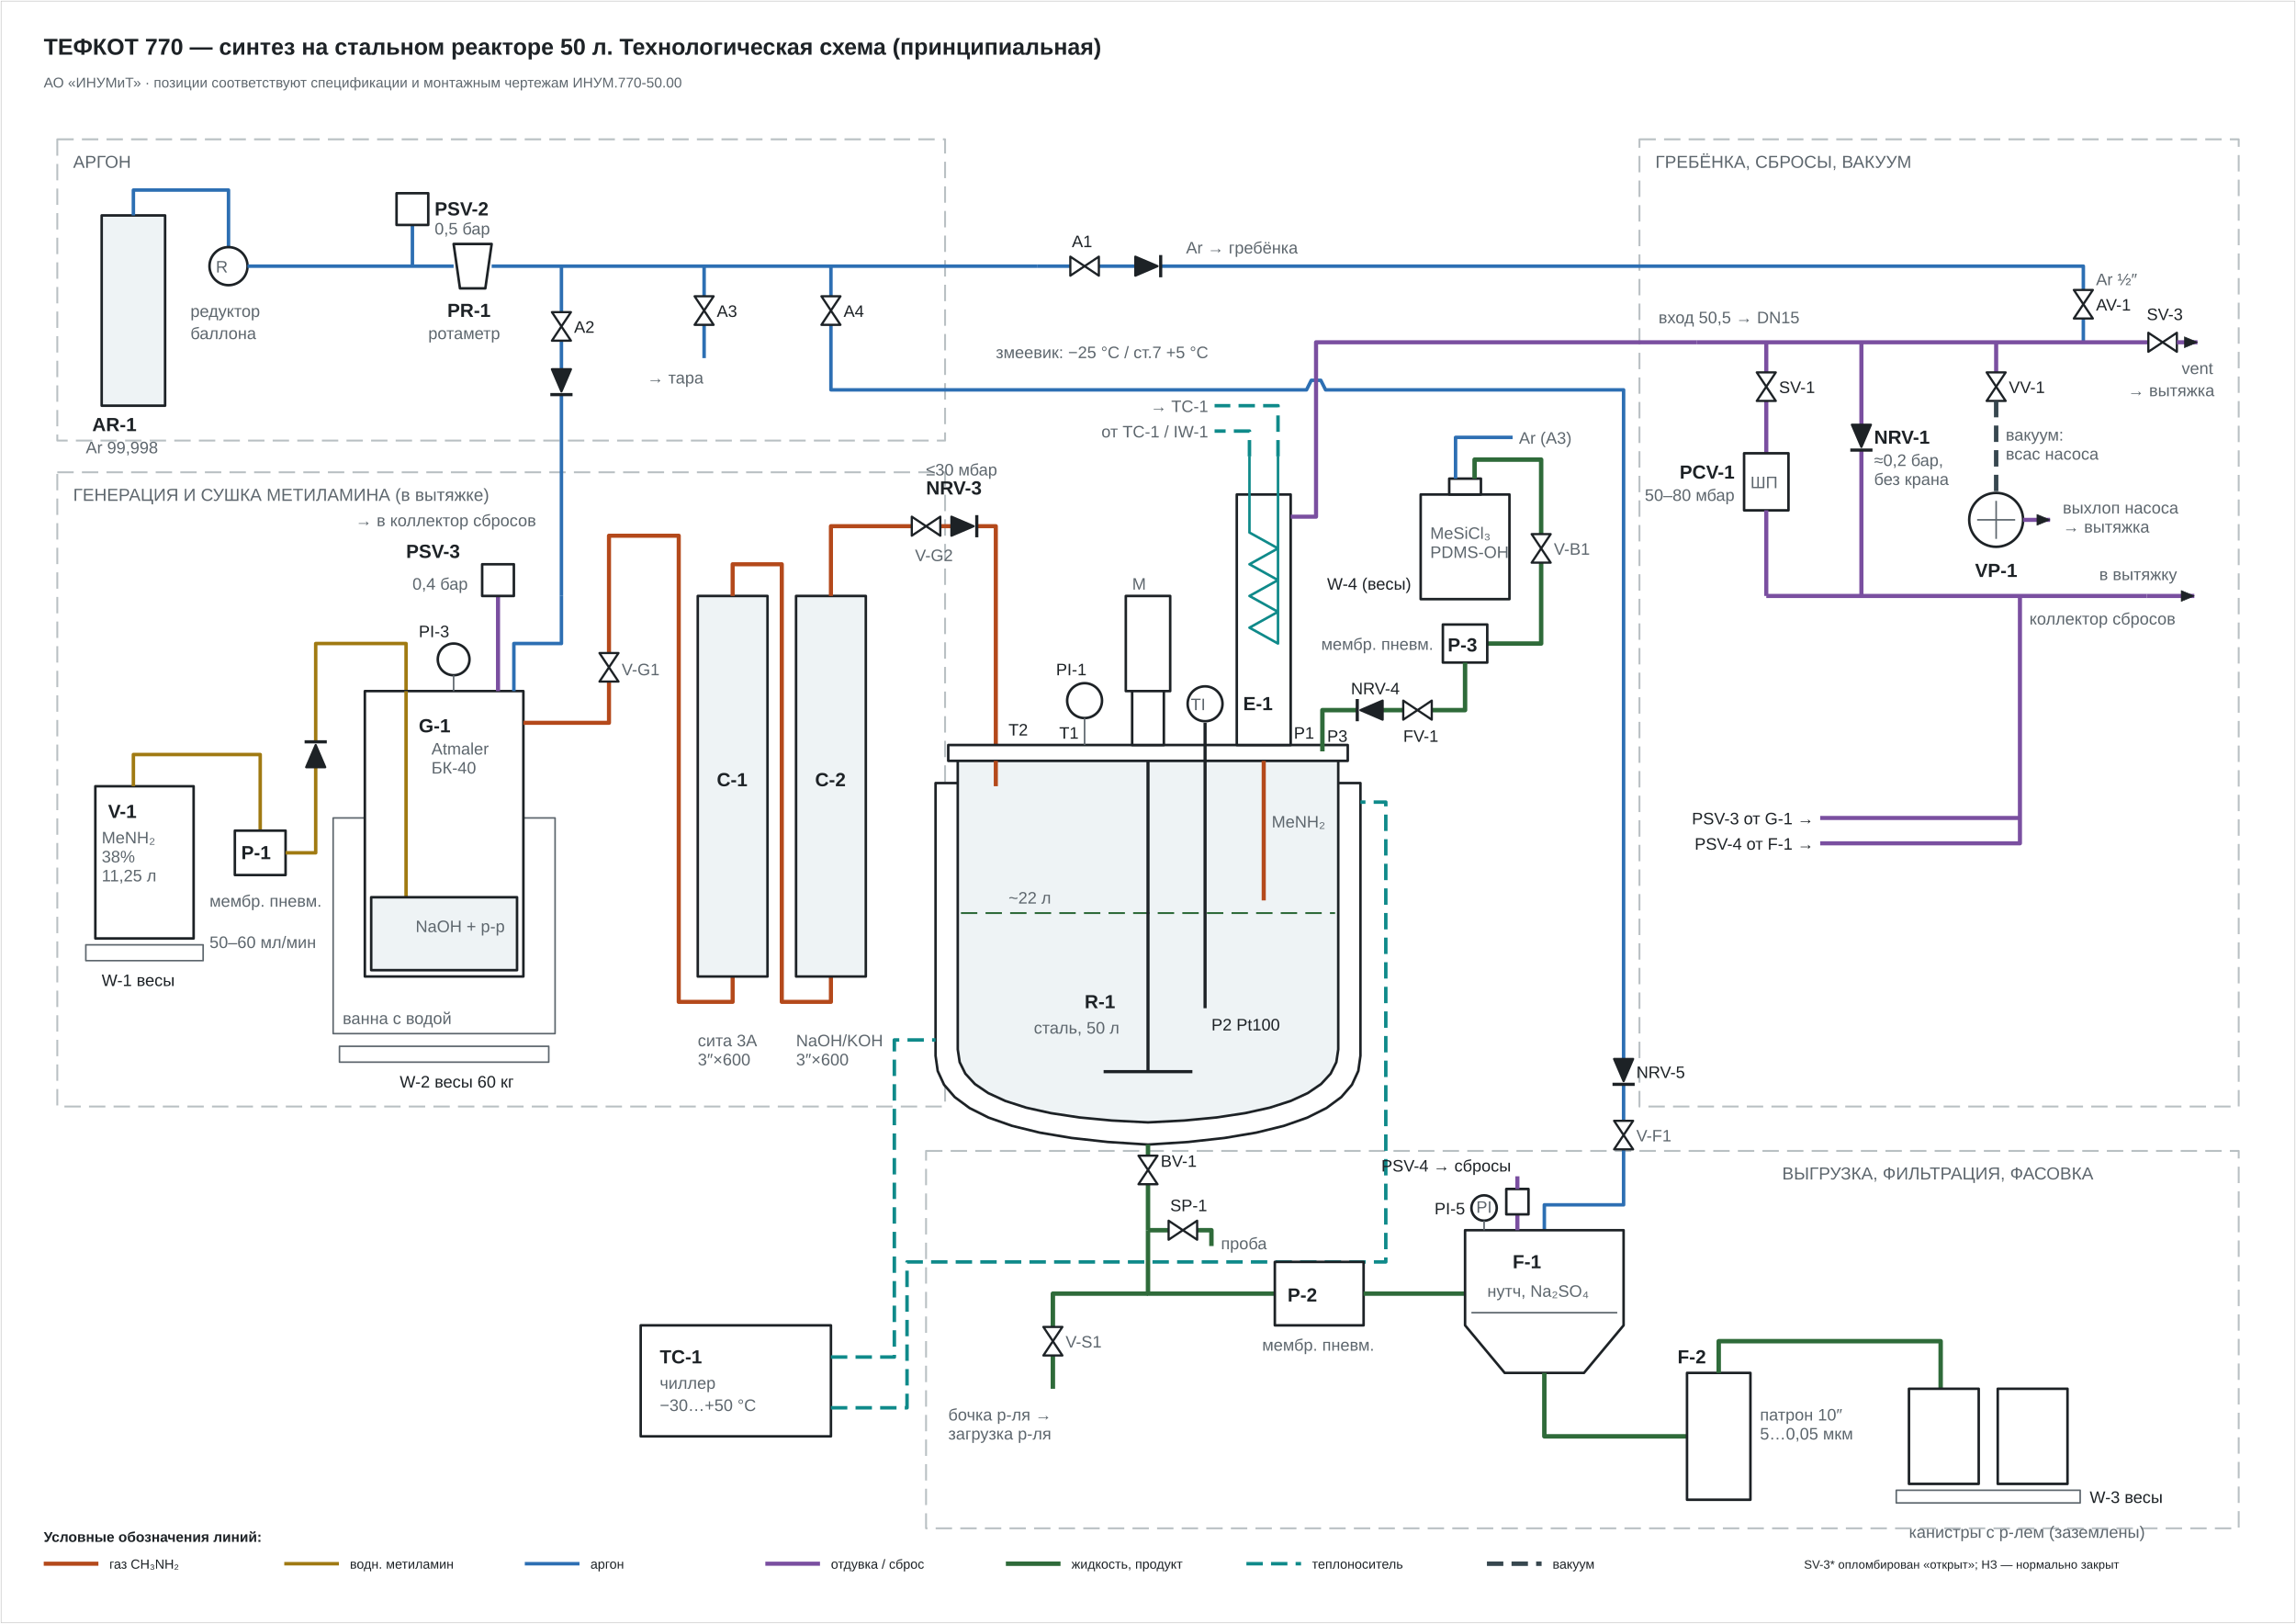
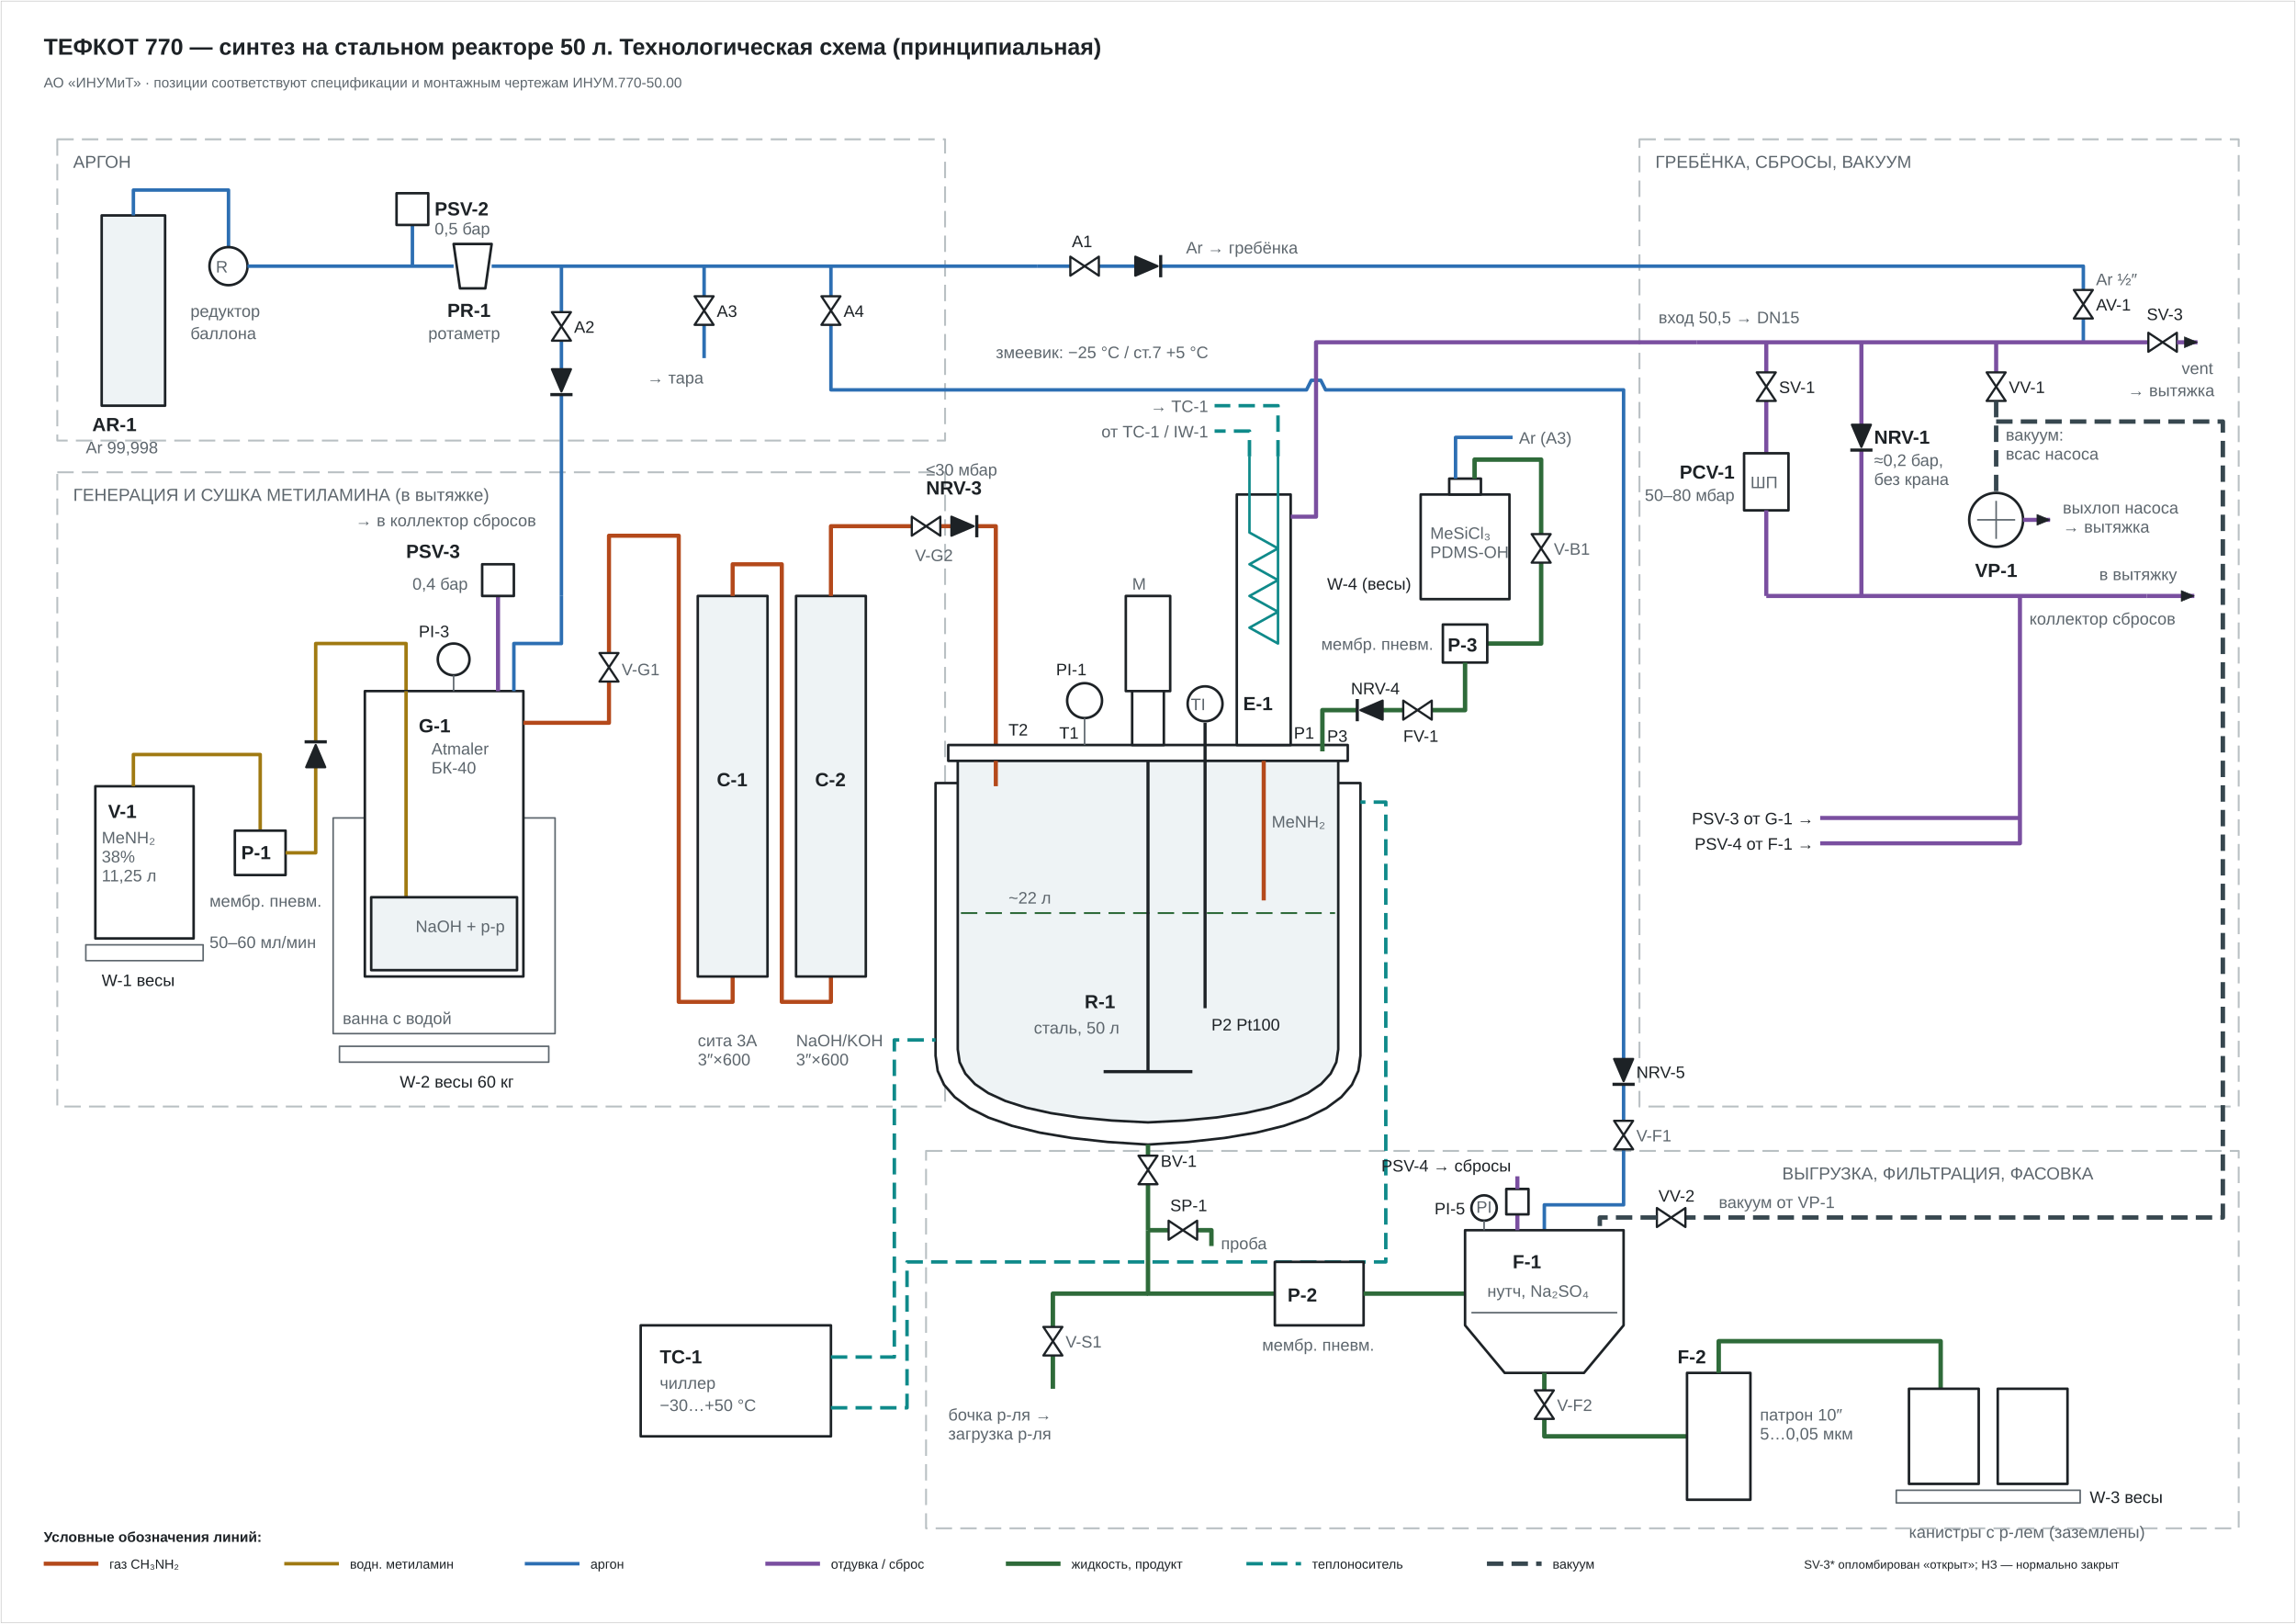
<svg xmlns="http://www.w3.org/2000/svg" viewBox="0 0 420.0 297.0" width="420.0mm" height="297.0mm" font-family="Arial, 'Liberation Sans', sans-serif">
  <rect width="100%" height="100%" fill="#fff" />
  <path d="M0.20,0.20 L419.80,0.20 L419.80,296.80 L0.20,296.80 Z" fill="none" stroke="#bbbbbb" stroke-width="0.1" stroke-linejoin="round" />
  <text x="8.00" y="10.00" font-size="4.2" text-anchor="start" fill="#1d2226" font-weight="bold">ТЕФКОТ 770 — синтез на стальном реакторе 50 л. Технологическая схема (принципиальная)</text>
  <text x="8.00" y="16.00" font-size="2.6" text-anchor="start" fill="#5d666d">АО «ИНУМиТ» · позиции соответствуют спецификации и монтажным чертежам ИНУМ.770-50.00</text>
  <path d="M10.48,25.48 L172.88,25.48 L172.88,80.58 L10.48,80.58 Z" fill="none" stroke="#b9c0c3" stroke-width="0.348" stroke-dasharray="3 1.5" stroke-linejoin="round" />
  <text x="13.38" y="30.70" font-size="3.19" text-anchor="start" fill="#5d666d">АРГОН</text>
  <path d="M10.48,86.38 L172.88,86.38 L172.88,202.38 L10.48,202.38 Z" fill="none" stroke="#b9c0c3" stroke-width="0.348" stroke-dasharray="3 1.5" stroke-linejoin="round" />
  <text x="13.38" y="91.60" font-size="3.19" text-anchor="start" fill="#5d666d">ГЕНЕРАЦИЯ И СУШКА МЕТИЛАМИНА (в вытяжке)</text>
  <path d="M299.90,25.48 L409.52,25.48 L409.52,202.38 L299.90,202.38 Z" fill="none" stroke="#b9c0c3" stroke-width="0.348" stroke-dasharray="3 1.5" stroke-linejoin="round" />
  <text x="302.80" y="30.70" font-size="3.19" text-anchor="start" fill="#5d666d">ГРЕБЁНКА, СБРОСЫ, ВАКУУМ</text>
  <path d="M169.40,210.50 L409.52,210.50 L409.52,279.52 L169.40,279.52 Z" fill="none" stroke="#b9c0c3" stroke-width="0.348" stroke-dasharray="3 1.5" stroke-linejoin="round" />
  <text x="326.00" y="215.72" font-size="3.19" text-anchor="start" fill="#5d666d">ВЫГРУЗКА, ФИЛЬТРАЦИЯ, ФАСОВКА</text>
  <path d="M18.60,39.40 L30.20,39.40 L30.20,74.20 L18.60,74.20 Z" fill="#eef3f5" stroke="#1d2226" stroke-width="0.464" stroke-linejoin="round" />
  <text x="16.86" y="78.84" font-size="3.48" text-anchor="start" fill="#1d2226" font-weight="bold">AR-1</text>
  <text x="15.70" y="82.90" font-size="3.045" text-anchor="start" fill="#5d666d">Ar 99,998</text>
  <path d="M24.40,39.40 L24.40,34.76 L41.80,34.76 L41.80,45.20" fill="none" stroke="#2d6fb3" stroke-width="0.638" stroke-linejoin="round" />
  <circle cx="41.80" cy="48.68" r="3.48" fill="#ffffff" stroke="#1d2226" stroke-width="0.464" />
  <text x="39.48" y="49.84" font-size="3.045" text-anchor="start" fill="#5d666d">R</text>
  <text x="34.84" y="57.96" font-size="3.045" text-anchor="start" fill="#5d666d">редуктор</text>
  <text x="34.84" y="62.02" font-size="3.045" text-anchor="start" fill="#5d666d">баллона</text>
  <path d="M45.28,48.68 L82.98,48.68" fill="none" stroke="#2d6fb3" stroke-width="0.638" stroke-linejoin="round" />
  <path d="M75.44,48.68 L75.44,41.14" fill="none" stroke="#2d6fb3" stroke-width="0.638" stroke-linejoin="round" />
  <path d="M72.54,35.34 L78.34,35.34 L78.34,41.14 L72.54,41.14 Z" fill="#ffffff" stroke="#1d2226" stroke-width="0.464" stroke-linejoin="round" />
  <text x="79.50" y="39.40" font-size="3.48" text-anchor="start" fill="#1d2226" font-weight="bold">PSV-2</text>
  <text x="79.50" y="42.88" font-size="3.045" text-anchor="start" fill="#5d666d">0,5 бар</text>
  <path d="M82.98,44.62 L89.94,44.62 L88.78,52.74 L84.14,52.74 Z" fill="#ffffff" stroke="#1d2226" stroke-width="0.464" stroke-linejoin="round" />
  <text x="81.82" y="57.96" font-size="3.48" text-anchor="start" fill="#1d2226" font-weight="bold">PR-1</text>
  <text x="78.34" y="62.02" font-size="3.045" text-anchor="start" fill="#5d666d">ротаметр</text>
  <path d="M89.94,48.68 L169.40,48.68 L189.70,48.68" fill="none" stroke="#2d6fb3" stroke-width="0.638" stroke-linejoin="round" />
  <path d="M102.70,48.68 L102.70,57.09" fill="none" stroke="#2d6fb3" stroke-width="0.638" stroke-linejoin="round" />
  <path d="M102.70,62.31 L102.70,67.53" fill="none" stroke="#2d6fb3" stroke-width="0.638" stroke-linejoin="round" />
  <path d="M102.70,72.17 L102.70,109.00" fill="none" stroke="#2d6fb3" stroke-width="0.638" stroke-linejoin="round" />
  <path d="M100.96,57.09 L104.44,62.31 L100.96,62.31 L104.44,57.09 Z" fill="#ffffff" stroke="#1d2226" stroke-width="0.406" stroke-linejoin="round" />
  <text x="105.02" y="60.86" font-size="3.045" text-anchor="start" fill="#1d2226">A2</text>
  <path d="M100.96,67.53 L102.70,71.59 L104.44,67.53 Z" fill="#1d2226" stroke="#1d2226" stroke-width="0.406" stroke-linejoin="round" />
  <path d="M100.67,72.17 L104.73,72.17" fill="none" stroke="#1d2226" stroke-width="0.58" stroke-linejoin="round" />
  <path d="M128.80,48.68 L128.80,54.19" fill="none" stroke="#2d6fb3" stroke-width="0.638" stroke-linejoin="round" />
  <path d="M128.80,59.41 L128.80,65.50" fill="none" stroke="#2d6fb3" stroke-width="0.638" stroke-linejoin="round" />
  <path d="M127.06,54.19 L130.54,59.41 L127.06,59.41 L130.54,54.19 Z" fill="#ffffff" stroke="#1d2226" stroke-width="0.406" stroke-linejoin="round" />
  <text x="131.12" y="57.96" font-size="3.045" text-anchor="start" fill="#1d2226">A3</text>
  <text x="118.36" y="70.14" font-size="3.045" text-anchor="start" fill="#5d666d">→ тара</text>
  <path d="M152.00,48.68 L152.00,54.19" fill="none" stroke="#2d6fb3" stroke-width="0.638" stroke-linejoin="round" />
  <path d="M152.00,59.41 L152.00,71.30 L239.00,71.30 L239.87,69.56 L241.61,69.56 L242.48,71.30 L297.00,71.30 L297.00,193.68" fill="none" stroke="#2d6fb3" stroke-width="0.638" stroke-linejoin="round" />
  <path d="M297.00,198.32 L297.00,204.99" fill="none" stroke="#2d6fb3" stroke-width="0.638" stroke-linejoin="round" />
  <path d="M297.00,210.21 L297.00,220.36 L282.50,220.36 L282.50,225.00" fill="none" stroke="#2d6fb3" stroke-width="0.638" stroke-linejoin="round" />
  <path d="M150.26,54.19 L153.74,59.41 L150.26,59.41 L153.74,54.19 Z" fill="#ffffff" stroke="#1d2226" stroke-width="0.406" stroke-linejoin="round" />
  <text x="154.32" y="57.96" font-size="3.045" text-anchor="start" fill="#1d2226">A4</text>
  <path d="M295.26,193.68 L297.00,197.74 L298.74,193.68 Z" fill="#1d2226" stroke="#1d2226" stroke-width="0.406" stroke-linejoin="round" />
  <path d="M294.97,198.32 L299.03,198.32" fill="none" stroke="#1d2226" stroke-width="0.58" stroke-linejoin="round" />
  <text x="299.32" y="197.16" font-size="3.045" text-anchor="start" fill="#1d2226">NRV-5</text>
  <path d="M295.26,204.99 L298.74,210.21 L295.26,210.21 L298.74,204.99 Z" fill="#ffffff" stroke="#1d2226" stroke-width="0.406" stroke-linejoin="round" />
  <text x="299.32" y="208.76" font-size="3.045" text-anchor="start" fill="#5d666d">V-F1</text>
  <path d="M189.70,48.68 L195.79,48.68" fill="none" stroke="#2d6fb3" stroke-width="0.638" stroke-linejoin="round" />
  <path d="M201.01,48.68 L207.68,48.68" fill="none" stroke="#2d6fb3" stroke-width="0.638" stroke-linejoin="round" />
  <path d="M212.32,48.68 L381.10,48.68 L381.10,53.03" fill="none" stroke="#2d6fb3" stroke-width="0.638" stroke-linejoin="round" />
  <path d="M381.10,58.25 L381.10,62.60" fill="none" stroke="#2d6fb3" stroke-width="0.638" stroke-linejoin="round" />
  <path d="M195.79,46.94 L201.01,50.42 L201.01,46.94 L195.79,50.42 Z" fill="#ffffff" stroke="#1d2226" stroke-width="0.406" stroke-linejoin="round" />
  <text x="196.08" y="45.20" font-size="3.045" text-anchor="start" fill="#1d2226">A1</text>
  <path d="M207.68,46.94 L211.74,48.68 L207.68,50.42 Z" fill="#1d2226" stroke="#1d2226" stroke-width="0.406" stroke-linejoin="round" />
  <path d="M212.32,46.65 L212.32,50.71" fill="none" stroke="#1d2226" stroke-width="0.58" stroke-linejoin="round" />
  <text x="216.96" y="46.36" font-size="3.045" text-anchor="start" fill="#5d666d">Ar → гребёнка</text>
  <path d="M17.44,143.80 L35.42,143.80 L35.42,171.64 L17.44,171.64 Z" fill="#ffffff" stroke="#1d2226" stroke-width="0.464" stroke-linejoin="round" />
  <text x="19.76" y="149.60" font-size="3.48" text-anchor="start" fill="#1d2226" font-weight="bold">V-1</text>
  <text x="18.60" y="154.24" font-size="3.045" text-anchor="start" fill="#5d666d">MeNH₂</text>
  <text x="18.60" y="157.72" font-size="3.045" text-anchor="start" fill="#5d666d">38%</text>
  <text x="18.60" y="161.20" font-size="3.045" text-anchor="start" fill="#5d666d">11,25 л</text>
  <path d="M15.70,172.80 L37.16,172.80 L37.16,175.70 L15.70,175.70 Z" fill="none" stroke="#5d666d" stroke-width="0.29" stroke-linejoin="round" />
  <text x="18.60" y="180.34" font-size="3.045" text-anchor="start" fill="#1d2226">W-1 весы</text>
  <path d="M24.40,143.80 L24.40,138.00 L47.60,138.00 L47.60,151.92" fill="none" stroke="#a07a12" stroke-width="0.638" stroke-linejoin="round" />
  <path d="M42.96,151.92 L52.24,151.92 L52.24,160.04 L42.96,160.04 Z" fill="#ffffff" stroke="#1d2226" stroke-width="0.464" stroke-linejoin="round" />
  <text x="44.12" y="157.14" font-size="3.48" text-anchor="start" fill="#1d2226" font-weight="bold">P-1</text>
  <text x="38.32" y="165.84" font-size="3.045" text-anchor="start" fill="#5d666d">мембр. пневм.</text>
  <text x="38.32" y="173.38" font-size="3.045" text-anchor="start" fill="#5d666d">50–60 мл/мин</text>
  <path d="M52.24,155.98 L57.75,155.98 L57.75,140.32" fill="none" stroke="#a07a12" stroke-width="0.638" stroke-linejoin="round" />
  <path d="M57.75,135.68 L57.75,117.70 L74.28,117.70 L74.28,126.40" fill="none" stroke="#a07a12" stroke-width="0.638" stroke-linejoin="round" />
  <path d="M56.01,140.32 L57.75,136.26 L59.49,140.32 Z" fill="#1d2226" stroke="#1d2226" stroke-width="0.406" stroke-linejoin="round" />
  <path d="M55.72,135.68 L59.78,135.68" fill="none" stroke="#1d2226" stroke-width="0.58" stroke-linejoin="round" />
  <path d="M60.94,149.60 L101.54,149.60 L101.54,189.04 L60.94,189.04 Z" fill="none" stroke="#5d666d" stroke-width="0.29" stroke-linejoin="round" />
  <text x="62.68" y="187.30" font-size="3.045" text-anchor="start" fill="#5d666d">ванна с водой</text>
  <path d="M66.74,126.40 L95.74,126.40 L95.74,178.60 L66.74,178.60 Z" fill="#ffffff" stroke="#1d2226" stroke-width="0.464" stroke-linejoin="round" />
  <path d="M74.28,126.40 L74.28,172.80" fill="none" stroke="#a07a12" stroke-width="0.638" stroke-linejoin="round" />
  <path d="M67.90,164.10 L94.58,164.10 L94.58,177.44 L67.90,177.44 Z" fill="#eef3f5" stroke="#1d2226" stroke-width="0.464" stroke-linejoin="round" />
  <text x="76.02" y="170.48" font-size="3.045" text-anchor="start" fill="#5d666d">NaOH + р-р</text>
  <text x="76.60" y="133.94" font-size="3.48" text-anchor="start" fill="#1d2226" font-weight="bold">G-1</text>
  <text x="78.92" y="138.00" font-size="3.045" text-anchor="start" fill="#5d666d">Atmaler</text>
  <text x="78.92" y="141.48" font-size="3.045" text-anchor="start" fill="#5d666d">БК-40</text>
  <path d="M62.10,191.36 L100.38,191.36 L100.38,194.26 L62.10,194.26 Z" fill="none" stroke="#5d666d" stroke-width="0.29" stroke-linejoin="round" />
  <text x="73.12" y="198.90" font-size="3.045" text-anchor="start" fill="#1d2226">W-2 весы 60 кг</text>
  <path d="M91.10,126.40 L91.10,117.70 L91.10,109.00" fill="none" stroke="#7a4fa0" stroke-width="0.754" stroke-linejoin="round" />
  <path d="M88.20,103.20 L94.00,103.20 L94.00,109.00 L88.20,109.00 Z" fill="#ffffff" stroke="#1d2226" stroke-width="0.464" stroke-linejoin="round" />
  <text x="74.28" y="102.04" font-size="3.48" text-anchor="start" fill="#1d2226" font-weight="bold">PSV-3</text>
  <text x="75.44" y="107.84" font-size="3.045" text-anchor="start" fill="#5d666d">0,4 бар</text>
  <text x="65.00" y="96.24" font-size="3.045" text-anchor="start" fill="#5d666d">→ в коллектор сбросов</text>
  <circle cx="82.98" cy="120.60" r="2.90" fill="#ffffff" stroke="#1d2226" stroke-width="0.464" />
  <path d="M82.98,123.50 L82.98,126.40" fill="none" stroke="#5d666d" stroke-width="0.29" stroke-linejoin="round" />
  <text x="76.60" y="116.54" font-size="3.045" text-anchor="start" fill="#1d2226">PI-3</text>
  <path d="M102.70,109.00 L102.70,117.70 L94.00,117.70 L94.00,126.40" fill="none" stroke="#2d6fb3" stroke-width="0.638" stroke-linejoin="round" />
  <path d="M95.74,132.20 L111.40,132.20 L111.40,124.66" fill="none" stroke="#b4491b" stroke-width="0.754" stroke-linejoin="round" />
  <path d="M111.40,119.44 L111.40,97.98 L124.16,97.98 L124.16,183.24 L134.02,183.24 L134.02,178.60" fill="none" stroke="#b4491b" stroke-width="0.754" stroke-linejoin="round" />
  <path d="M109.66,119.44 L113.14,124.66 L109.66,124.66 L113.14,119.44 Z" fill="#ffffff" stroke="#1d2226" stroke-width="0.406" stroke-linejoin="round" />
  <text x="113.72" y="123.50" font-size="3.045" text-anchor="start" fill="#5d666d">V-G1</text>
  <path d="M127.64,109.00 L140.40,109.00 L140.40,178.60 L127.64,178.60 Z" fill="#eef3f5" stroke="#1d2226" stroke-width="0.464" stroke-linejoin="round" />
  <text x="131.12" y="143.80" font-size="3.48" text-anchor="start" fill="#1d2226" font-weight="bold">C-1</text>
  <text x="127.64" y="191.36" font-size="3.045" text-anchor="start" fill="#5d666d">сита 3A</text>
  <text x="127.64" y="194.84" font-size="3.045" text-anchor="start" fill="#5d666d">3″×600</text>
  <path d="M134.02,109.00 L134.02,103.20 L143.01,103.20 L143.01,183.24 L152.00,183.24 L152.00,178.60" fill="none" stroke="#b4491b" stroke-width="0.754" stroke-linejoin="round" />
  <path d="M145.62,109.00 L158.38,109.00 L158.38,178.60 L145.62,178.60 Z" fill="#eef3f5" stroke="#1d2226" stroke-width="0.464" stroke-linejoin="round" />
  <text x="149.10" y="143.80" font-size="3.48" text-anchor="start" fill="#1d2226" font-weight="bold">C-2</text>
  <text x="145.62" y="191.36" font-size="3.045" text-anchor="start" fill="#5d666d">NaOH/KOH</text>
  <text x="145.62" y="194.84" font-size="3.045" text-anchor="start" fill="#5d666d">3″×600</text>
  <path d="M152.00,109.00 L152.00,96.24 L166.79,96.24" fill="none" stroke="#b4491b" stroke-width="0.754" stroke-linejoin="round" />
  <path d="M172.01,96.24 L174.04,96.24" fill="none" stroke="#b4491b" stroke-width="0.754" stroke-linejoin="round" />
  <path d="M178.68,96.24 L182.16,96.24 L182.16,136.26" fill="none" stroke="#b4491b" stroke-width="0.754" stroke-linejoin="round" />
  <path d="M166.79,94.50 L172.01,97.98 L172.01,94.50 L166.79,97.98 Z" fill="#ffffff" stroke="#1d2226" stroke-width="0.406" stroke-linejoin="round" />
  <text x="167.37" y="102.62" font-size="3.045" text-anchor="start" fill="#5d666d">V-G2</text>
  <path d="M174.04,94.50 L178.10,96.24 L174.04,97.98 Z" fill="#1d2226" stroke="#1d2226" stroke-width="0.406" stroke-linejoin="round" />
  <path d="M178.68,94.21 L178.68,98.27" fill="none" stroke="#1d2226" stroke-width="0.58" stroke-linejoin="round" />
  <text x="169.40" y="90.44" font-size="3.48" text-anchor="start" fill="#1d2226" font-weight="bold">NRV-3</text>
  <text x="169.40" y="86.96" font-size="3.045" text-anchor="start" fill="#5d666d">≤30 мбар</text>
  <path d="M171.14,143.22 L171.14,193.10 L171.53,195.87 L172.69,198.39 L174.64,200.65 L177.36,202.66 L180.85,204.41 L185.13,205.91 L190.18,207.15 L196.01,208.13 L202.62,208.86 L210.00,209.34 L217.38,208.86 L223.99,208.13 L229.82,207.15 L234.87,205.91 L239.14,204.41 L242.64,202.66 L245.36,200.65 L247.31,198.39 L248.47,195.87 L248.86,193.10 L248.86,143.22 Z" fill="#ffffff" stroke="#1d2226" stroke-width="0.464" stroke-linejoin="round" />
  <path d="M175.20,138.00 L175.20,191.94 L175.55,194.27 L176.59,196.37 L178.33,198.26 L180.77,199.92 L183.90,201.36 L187.73,202.59 L192.25,203.59 L197.47,204.38 L203.39,204.94 L210.00,205.28 L216.61,204.94 L222.53,204.38 L227.75,203.59 L232.27,202.59 L236.10,201.36 L239.23,199.92 L241.67,198.26 L243.41,196.37 L244.45,194.27 L244.80,191.94 L244.80,138.00 Z" fill="#eef3f5" stroke="#1d2226" stroke-width="0.464" stroke-linejoin="round" />
  <path d="M173.46,136.26 L246.54,136.26 L246.54,139.16 L173.46,139.16 Z" fill="#ffffff" stroke="#1d2226" stroke-width="0.464" stroke-linejoin="round" />
  <path d="M175.78,167.00 L244.22,167.00" fill="none" stroke="#2f6b3a" stroke-width="0.348" stroke-dasharray="3 1.5" stroke-linejoin="round" />
  <text x="184.48" y="165.26" font-size="3.045" text-anchor="start" fill="#5d666d">~22 л</text>
  <text x="198.40" y="184.40" font-size="3.48" text-anchor="start" fill="#1d2226" font-weight="bold">R-1</text>
  <text x="189.12" y="189.04" font-size="3.045" text-anchor="start" fill="#5d666d">сталь, 50 л</text>
  <path d="M182.16,139.16 L182.16,143.80" fill="none" stroke="#b4491b" stroke-width="0.754" stroke-linejoin="round" />
  <path d="M231.17,139.16 L231.17,164.68" fill="none" stroke="#b4491b" stroke-width="0.754" stroke-linejoin="round" />
  <text x="232.62" y="151.34" font-size="3.045" text-anchor="start" fill="#5d666d">MeNH₂</text>
  <text x="184.48" y="134.52" font-size="3.045" text-anchor="start" fill="#1d2226">T2</text>
  <circle cx="198.40" cy="128.14" r="3.19" fill="#ffffff" stroke="#1d2226" stroke-width="0.464" />
  <path d="M198.40,131.33 L198.40,136.26" fill="none" stroke="#5d666d" stroke-width="0.29" stroke-linejoin="round" />
  <text x="193.18" y="123.50" font-size="3.045" text-anchor="start" fill="#1d2226">PI-1</text>
  <text x="193.76" y="135.10" font-size="3.045" text-anchor="start" fill="#1d2226">T1</text>
  <path d="M205.94,109.00 L214.06,109.00 L214.06,126.40 L205.94,126.40 Z" fill="#ffffff" stroke="#1d2226" stroke-width="0.464" stroke-linejoin="round" />
  <text x="207.10" y="107.84" font-size="3.045" text-anchor="start" fill="#5d666d">M</text>
  <path d="M207.10,126.40 L212.90,126.40 L212.90,136.26 L207.10,136.26 Z" fill="#ffffff" stroke="#1d2226" stroke-width="0.464" stroke-linejoin="round" />
  <path d="M210.00,139.16 L210.00,196.00" fill="none" stroke="#1d2226" stroke-width="0.58" stroke-linejoin="round" />
  <path d="M201.88,196.00 L218.12,196.00" fill="none" stroke="#1d2226" stroke-width="0.58" stroke-linejoin="round" />
  <path d="M220.44,132.20 L220.44,184.40" fill="none" stroke="#1d2226" stroke-width="0.58" stroke-linejoin="round" />
  <circle cx="220.44" cy="128.72" r="3.19" fill="#ffffff" stroke="#1d2226" stroke-width="0.464" />
  <text x="217.83" y="129.88" font-size="3.045" text-anchor="start" fill="#5d666d">TI</text>
  <text x="221.60" y="188.46" font-size="3.045" text-anchor="start" fill="#1d2226">P2 Pt100</text>
  <path d="M226.24,90.44 L236.10,90.44 L236.10,136.26 L226.24,136.26 Z" fill="#ffffff" stroke="#1d2226" stroke-width="0.464" stroke-linejoin="round" />
  <path d="M228.56,83.48 L228.56,97.40 L233.78,100.30 L228.56,103.20 L233.78,106.10 L228.56,109.00 L233.78,111.90 L228.56,114.80 L233.78,117.70 L233.78,83.48" fill="none" stroke="#0f8a8a" stroke-width="0.464" stroke-linejoin="round" />
  <path d="M228.56,83.48 L228.56,78.84 L222.18,78.84" fill="none" stroke="#0f8a8a" stroke-width="0.638" stroke-dasharray="3 1.5" stroke-linejoin="round" />
  <path d="M233.78,83.48 L233.78,74.20 L222.18,74.20" fill="none" stroke="#0f8a8a" stroke-width="0.638" stroke-dasharray="3 1.5" stroke-linejoin="round" />
  <text x="221.02" y="75.36" font-size="3.045" text-anchor="end" fill="#5d666d">→ TC-1</text>
  <text x="221.02" y="80.00" font-size="3.045" text-anchor="end" fill="#5d666d">от TC-1 / IW-1</text>
  <text x="227.40" y="129.88" font-size="3.48" text-anchor="start" fill="#1d2226" font-weight="bold">E-1</text>
  <text x="182.16" y="65.50" font-size="3.045" text-anchor="start" fill="#5d666d">змеевик: −25 °C / ст.7 +5 °C</text>
  <text x="236.68" y="135.10" font-size="3.045" text-anchor="start" fill="#1d2226">P1</text>
  <path d="M259.88,90.44 L276.12,90.44 L276.12,109.58 L259.88,109.58 Z" fill="#ffffff" stroke="#1d2226" stroke-width="0.464" stroke-linejoin="round" />
  <path d="M265.10,87.54 L270.90,87.54 L270.90,90.44 L265.10,90.44 Z" fill="#ffffff" stroke="#1d2226" stroke-width="0.464" stroke-linejoin="round" />
  <text x="261.62" y="98.56" font-size="3.045" text-anchor="start" fill="#5d666d">MeSiCl₃</text>
  <text x="261.62" y="102.04" font-size="3.045" text-anchor="start" fill="#5d666d">PDMS-OH</text>
  <text x="258.14" y="107.84" font-size="3.045" text-anchor="end" fill="#1d2226">W-4 (весы)</text>
  <path d="M266.26,87.54 L266.26,80.00 L276.70,80.00" fill="none" stroke="#2d6fb3" stroke-width="0.638" stroke-linejoin="round" />
  <text x="277.86" y="81.16" font-size="3.045" text-anchor="start" fill="#5d666d">Ar (A3)</text>
  <path d="M269.74,87.54 L269.74,84.06 L281.92,84.06 L281.92,97.69" fill="none" stroke="#2f6b3a" stroke-width="0.812" stroke-linejoin="round" />
  <path d="M281.92,102.91 L281.92,117.70 L272.06,117.70" fill="none" stroke="#2f6b3a" stroke-width="0.812" stroke-linejoin="round" />
  <path d="M280.18,97.69 L283.66,102.91 L280.18,102.91 L283.66,97.69 Z" fill="#ffffff" stroke="#1d2226" stroke-width="0.406" stroke-linejoin="round" />
  <text x="284.24" y="101.46" font-size="3.045" text-anchor="start" fill="#5d666d">V-B1</text>
  <path d="M263.94,114.22 L272.06,114.22 L272.06,121.18 L263.94,121.18 Z" fill="#ffffff" stroke="#1d2226" stroke-width="0.464" stroke-linejoin="round" />
  <text x="264.81" y="119.15" font-size="3.48" text-anchor="start" fill="#1d2226" font-weight="bold">P-3</text>
  <text x="262.20" y="118.86" font-size="3.045" text-anchor="end" fill="#5d666d">мембр. пневм.</text>
  <path d="M268.00,121.18 L268.00,129.88 L261.91,129.88" fill="none" stroke="#2f6b3a" stroke-width="0.812" stroke-linejoin="round" />
  <path d="M256.69,129.88 L252.92,129.88" fill="none" stroke="#2f6b3a" stroke-width="0.812" stroke-linejoin="round" />
  <path d="M248.28,129.88 L241.90,129.88 L241.90,137.42" fill="none" stroke="#2f6b3a" stroke-width="0.812" stroke-linejoin="round" />
  <path d="M256.69,128.14 L261.91,131.62 L261.91,128.14 L256.69,131.62 Z" fill="#ffffff" stroke="#1d2226" stroke-width="0.406" stroke-linejoin="round" />
  <text x="256.69" y="135.68" font-size="3.045" text-anchor="start" fill="#1d2226">FV-1</text>
  <path d="M252.92,128.14 L248.86,129.88 L252.92,131.62 Z" fill="#1d2226" stroke="#1d2226" stroke-width="0.406" stroke-linejoin="round" />
  <path d="M248.28,127.85 L248.28,131.91" fill="none" stroke="#1d2226" stroke-width="0.58" stroke-linejoin="round" />
  <text x="247.12" y="126.98" font-size="3.045" text-anchor="start" fill="#1d2226">NRV-4</text>
  <text x="242.77" y="135.68" font-size="3.045" text-anchor="start" fill="#1d2226">P3</text>
  <path d="M236.10,94.50 L240.74,94.50 L240.74,62.60 L310.34,62.60" fill="none" stroke="#7a4fa0" stroke-width="0.754" stroke-linejoin="round" />
  <path d="M117.20,242.40 L152.00,242.40 L152.00,262.70 L117.20,262.70 Z" fill="#ffffff" stroke="#1d2226" stroke-width="0.464" stroke-linejoin="round" />
  <text x="120.68" y="249.36" font-size="3.48" text-anchor="start" fill="#1d2226" font-weight="bold">TC-1</text>
  <text x="120.68" y="254.00" font-size="3.045" text-anchor="start" fill="#5d666d">чиллер</text>
  <text x="120.68" y="258.06" font-size="3.045" text-anchor="start" fill="#5d666d">−30…+50 °C</text>
  <path d="M152.00,248.20 L163.60,248.20 L163.60,190.20 L171.14,190.20" fill="none" stroke="#0f8a8a" stroke-width="0.638" stroke-dasharray="3 1.5" stroke-linejoin="round" />
  <path d="M152.00,257.48 L165.92,257.48 L165.92,230.80 L253.50,230.80 L253.50,146.70 L248.86,146.70" fill="none" stroke="#0f8a8a" stroke-width="0.638" stroke-dasharray="3 1.5" stroke-linejoin="round" />
  <path d="M310.34,62.60 L392.99,62.60" fill="none" stroke="#7a4fa0" stroke-width="0.754" stroke-linejoin="round" />
  <text x="303.38" y="59.12" font-size="3.045" text-anchor="start" fill="#5d666d">вход 50,5 → DN15</text>
  <path d="M323.10,62.60 L323.10,68.11" fill="none" stroke="#7a4fa0" stroke-width="0.754" stroke-linejoin="round" />
  <path d="M323.10,73.33 L323.10,82.90" fill="none" stroke="#7a4fa0" stroke-width="0.754" stroke-linejoin="round" />
  <path d="M321.36,68.11 L324.84,73.33 L321.36,73.33 L324.84,68.11 Z" fill="#ffffff" stroke="#1d2226" stroke-width="0.406" stroke-linejoin="round" />
  <text x="325.42" y="71.88" font-size="3.045" text-anchor="start" fill="#1d2226">SV-1</text>
  <path d="M319.04,82.90 L327.16,82.90 L327.16,93.34 L319.04,93.34 Z" fill="#ffffff" stroke="#1d2226" stroke-width="0.464" stroke-linejoin="round" />
  <text x="320.20" y="89.28" font-size="3.045" text-anchor="start" fill="#5d666d">ШП</text>
  <text x="317.30" y="87.54" font-size="3.48" text-anchor="end" fill="#1d2226" font-weight="bold">PCV-1</text>
  <text x="317.30" y="91.60" font-size="3.045" text-anchor="end" fill="#5d666d">50–80 мбар</text>
  <path d="M323.10,93.34 L323.10,109.00" fill="none" stroke="#7a4fa0" stroke-width="0.754" stroke-linejoin="round" />
  <path d="M340.50,62.60 L340.50,77.68" fill="none" stroke="#7a4fa0" stroke-width="0.754" stroke-linejoin="round" />
  <path d="M340.50,82.32 L340.50,109.00" fill="none" stroke="#7a4fa0" stroke-width="0.754" stroke-linejoin="round" />
  <path d="M338.76,77.68 L340.50,81.74 L342.24,77.68 Z" fill="#1d2226" stroke="#1d2226" stroke-width="0.406" stroke-linejoin="round" />
  <path d="M338.47,82.32 L342.53,82.32" fill="none" stroke="#1d2226" stroke-width="0.58" stroke-linejoin="round" />
  <text x="342.82" y="81.16" font-size="3.48" text-anchor="start" fill="#1d2226" font-weight="bold">NRV-1</text>
  <text x="342.82" y="85.22" font-size="3.045" text-anchor="start" fill="#5d666d">≈0,2 бар,</text>
  <text x="342.82" y="88.70" font-size="3.045" text-anchor="start" fill="#5d666d">без крана</text>
  <path d="M365.15,62.60 L365.15,68.11" fill="none" stroke="#7a4fa0" stroke-width="0.754" stroke-linejoin="round" />
  <path d="M363.41,68.11 L366.89,73.33 L363.41,73.33 L366.89,68.11 Z" fill="#ffffff" stroke="#1d2226" stroke-width="0.406" stroke-linejoin="round" />
  <text x="367.47" y="71.88" font-size="3.045" text-anchor="start" fill="#1d2226">VV-1</text>
  <path d="M365.15,73.33 L365.15,90.15" fill="none" stroke="#37474f" stroke-width="0.812" stroke-dasharray="3 1.5" stroke-linejoin="round" />
+   <path d="M365.15,77.10 L406.62,77.10 L406.62,222.68 L308.31,222.68" fill="none" stroke="#37474f" stroke-width="0.812" stroke-dasharray="3 1.5" stroke-linejoin="round" />
+   <path d="M303.09,220.94 L308.31,224.42 L308.31,220.94 L303.09,224.42 Z" fill="#ffffff" stroke="#1d2226" stroke-width="0.406" stroke-linejoin="round" />
+   <path d="M303.09,222.68 L292.65,222.68 L292.65,225.00" fill="none" stroke="#37474f" stroke-width="0.812" stroke-dasharray="3 1.5" stroke-linejoin="round" />
+   <text x="303.38" y="219.78" font-size="3.045" text-anchor="start" fill="#1d2226">VV-2</text>
+   <text x="314.40" y="220.94" font-size="3.045" text-anchor="start" fill="#5d666d">вакуум от VP-1</text>
  <text x="366.89" y="80.58" font-size="3.045" text-anchor="start" fill="#5d666d">вакуум:</text>
  <text x="366.89" y="84.06" font-size="3.045" text-anchor="start" fill="#5d666d">всас насоса</text>
  <circle cx="365.15" cy="95.08" r="4.93" fill="#ffffff" stroke="#1d2226" stroke-width="0.464" />
  <path d="M361.67,95.08 L368.63,95.08" fill="none" stroke="#5d666d" stroke-width="0.29" stroke-linejoin="round" />
  <path d="M365.15,91.60 L365.15,98.56" fill="none" stroke="#5d666d" stroke-width="0.29" stroke-linejoin="round" />
  <text x="365.15" y="105.52" font-size="3.48" text-anchor="middle" fill="#1d2226" font-weight="bold">VP-1</text>
  <path d="M370.08,95.08 L375.01,95.08" fill="none" stroke="#7a4fa0" stroke-width="0.754" stroke-linejoin="round" />
  <path d="M375.01,95.08 L372.61,96.08 L372.61,94.08 Z" fill="#1d2226" stroke="#1d2226" stroke-width="0.1" stroke-linejoin="round" />
  <text x="377.33" y="93.92" font-size="3.045" text-anchor="start" fill="#5d666d">выхлоп насоса</text>
  <text x="377.33" y="97.40" font-size="3.045" text-anchor="start" fill="#5d666d">→ вытяжка</text>
  <path d="M379.36,53.03 L382.84,58.25 L379.36,58.25 L382.84,53.03 Z" fill="#ffffff" stroke="#1d2226" stroke-width="0.406" stroke-linejoin="round" />
  <text x="383.42" y="56.80" font-size="3.045" text-anchor="start" fill="#1d2226">AV-1</text>
  <text x="383.42" y="52.16" font-size="3.045" text-anchor="start" fill="#5d666d">Ar ½″</text>
  <path d="M392.99,60.86 L398.21,64.34 L398.21,60.86 L392.99,64.34 Z" fill="#ffffff" stroke="#1d2226" stroke-width="0.406" stroke-linejoin="round" />
  <text x="392.70" y="58.54" font-size="3.045" text-anchor="start" fill="#1d2226">SV-3</text>
  <path d="M398.21,62.60 L401.98,62.60" fill="none" stroke="#7a4fa0" stroke-width="0.754" stroke-linejoin="round" />
  <path d="M401.98,62.60 L399.58,63.60 L399.58,61.60 Z" fill="#1d2226" stroke="#1d2226" stroke-width="0.1" stroke-linejoin="round" />
  <text x="399.08" y="68.40" font-size="3.045" text-anchor="start" fill="#5d666d">vent</text>
  <text x="389.22" y="72.46" font-size="3.045" text-anchor="start" fill="#5d666d">→ вытяжка</text>
  <path d="M323.10,109.00 L392.70,109.00" fill="none" stroke="#7a4fa0" stroke-width="0.754" stroke-linejoin="round" />
  <path d="M392.70,109.00 L401.40,109.00" fill="none" stroke="#7a4fa0" stroke-width="0.754" stroke-linejoin="round" />
  <path d="M401.40,109.00 L399.00,110.00 L399.00,108.00 Z" fill="#1d2226" stroke="#1d2226" stroke-width="0.1" stroke-linejoin="round" />
  <text x="371.24" y="114.22" font-size="3.045" text-anchor="start" fill="#5d666d">коллектор сбросов</text>
  <text x="384.00" y="106.10" font-size="3.045" text-anchor="start" fill="#5d666d">в вытяжку</text>
  <text x="331.80" y="150.76" font-size="3.045" text-anchor="end" fill="#1d2226">PSV-3 от G-1 →</text>
  <path d="M332.96,149.60 L369.50,149.60" fill="none" stroke="#7a4fa0" stroke-width="0.754" stroke-linejoin="round" />
  <text x="331.80" y="155.40" font-size="3.045" text-anchor="end" fill="#1d2226">PSV-4 от F-1 →</text>
  <path d="M332.96,154.24 L369.50,154.24 L369.50,109.00" fill="none" stroke="#7a4fa0" stroke-width="0.754" stroke-linejoin="round" />
  <path d="M210.00,209.34 L210.00,211.37" fill="none" stroke="#2f6b3a" stroke-width="0.812" stroke-linejoin="round" />
  <path d="M210.00,216.59 L210.00,225.00" fill="none" stroke="#2f6b3a" stroke-width="0.812" stroke-linejoin="round" />
  <path d="M208.26,211.37 L211.74,216.59 L208.26,216.59 L211.74,211.37 Z" fill="#ffffff" stroke="#1d2226" stroke-width="0.406" stroke-linejoin="round" />
  <text x="212.32" y="213.40" font-size="3.045" text-anchor="start" fill="#1d2226">BV-1</text>
  <path d="M210.00,225.00 L210.00,236.60 L233.20,236.60" fill="none" stroke="#2f6b3a" stroke-width="0.812" stroke-linejoin="round" />
  <path d="M210.00,225.00 L213.77,225.00" fill="none" stroke="#2f6b3a" stroke-width="0.812" stroke-linejoin="round" />
  <path d="M218.99,225.00 L221.60,225.00 L221.60,227.90" fill="none" stroke="#2f6b3a" stroke-width="0.812" stroke-linejoin="round" />
  <path d="M213.77,223.26 L218.99,226.74 L218.99,223.26 L213.77,226.74 Z" fill="#ffffff" stroke="#1d2226" stroke-width="0.406" stroke-linejoin="round" />
  <text x="214.06" y="221.52" font-size="3.045" text-anchor="start" fill="#1d2226">SP-1</text>
  <text x="223.34" y="228.48" font-size="3.045" text-anchor="start" fill="#5d666d">проба</text>
  <path d="M210.00,236.60 L192.60,236.60 L192.60,242.69" fill="none" stroke="#2f6b3a" stroke-width="0.812" stroke-linejoin="round" />
  <path d="M192.60,247.91 L192.60,254.00" fill="none" stroke="#2f6b3a" stroke-width="0.812" stroke-linejoin="round" />
  <path d="M190.86,242.69 L194.34,247.91 L190.86,247.91 L194.34,242.69 Z" fill="#ffffff" stroke="#1d2226" stroke-width="0.406" stroke-linejoin="round" />
  <text x="194.92" y="246.46" font-size="3.045" text-anchor="start" fill="#5d666d">V-S1</text>
  <text x="173.46" y="259.80" font-size="3.045" text-anchor="start" fill="#5d666d">бочка р-ля →</text>
  <text x="173.46" y="263.28" font-size="3.045" text-anchor="start" fill="#5d666d">загрузка р-ля</text>
  <path d="M233.20,230.80 L249.44,230.80 L249.44,242.40 L233.20,242.40 Z" fill="#ffffff" stroke="#1d2226" stroke-width="0.464" stroke-linejoin="round" />
  <text x="235.52" y="238.05" font-size="3.48" text-anchor="start" fill="#1d2226" font-weight="bold">P-2</text>
  <text x="230.88" y="247.04" font-size="3.045" text-anchor="start" fill="#5d666d">мембр. пневм.</text>
  <path d="M249.44,236.60 L268.00,236.60" fill="none" stroke="#2f6b3a" stroke-width="0.812" stroke-linejoin="round" />
  <path d="M268.00,225.00 L297.00,225.00 L297.00,242.40 L289.75,251.10 L275.25,251.10 L268.00,242.40 Z" fill="#ffffff" stroke="#1d2226" stroke-width="0.464" stroke-linejoin="round" />
  <path d="M269.16,240.08 L295.84,240.08" fill="none" stroke="#5d666d" stroke-width="0.29" stroke-linejoin="round" />
  <text x="276.70" y="231.96" font-size="3.48" text-anchor="start" fill="#1d2226" font-weight="bold">F-1</text>
  <text x="272.06" y="237.18" font-size="3.045" text-anchor="start" fill="#5d666d">нутч, Na₂SO₄</text>
  <circle cx="271.48" cy="220.94" r="2.32" fill="#ffffff" stroke="#1d2226" stroke-width="0.464" />
  <text x="271.48" y="221.81" font-size="3.045" text-anchor="middle" fill="#5d666d">PI</text>
  <path d="M271.48,223.26 L271.48,225.00" fill="none" stroke="#5d666d" stroke-width="0.29" stroke-linejoin="round" />
  <text x="268.00" y="222.10" font-size="3.045" text-anchor="end" fill="#1d2226">PI-5</text>
  <path d="M277.57,225.00 L277.57,222.10" fill="none" stroke="#7a4fa0" stroke-width="0.754" stroke-linejoin="round" />
  <path d="M275.54,217.46 L279.60,217.46 L279.60,222.10 L275.54,222.10 Z" fill="#ffffff" stroke="#1d2226" stroke-width="0.464" stroke-linejoin="round" />
  <path d="M277.57,217.46 L277.57,215.14" fill="none" stroke="#7a4fa0" stroke-width="0.754" stroke-linejoin="round" />
  <text x="276.41" y="214.27" font-size="3.045" text-anchor="end" fill="#1d2226">PSV-4 → сбросы</text>
-   <path d="M282.50,251.10 L282.50,262.70 L308.60,262.70" fill="none" stroke="#2f6b3a" stroke-width="0.812" stroke-linejoin="round" />
+   <path d="M282.50,251.10 L282.50,254.29" fill="none" stroke="#2f6b3a" stroke-width="0.812" stroke-linejoin="round" />
+   <path d="M282.50,259.51 L282.50,262.70 L308.60,262.70" fill="none" stroke="#2f6b3a" stroke-width="0.812" stroke-linejoin="round" />
+   <path d="M280.76,254.29 L284.24,259.51 L280.76,259.51 L284.24,254.29 Z" fill="#ffffff" stroke="#1d2226" stroke-width="0.406" stroke-linejoin="round" />
+   <text x="284.82" y="258.06" font-size="3.045" text-anchor="start" fill="#5d666d">V-F2</text>
  <path d="M308.60,251.10 L320.20,251.10 L320.20,274.30 L308.60,274.30 Z" fill="#ffffff" stroke="#1d2226" stroke-width="0.464" stroke-linejoin="round" />
  <text x="306.86" y="249.36" font-size="3.48" text-anchor="start" fill="#1d2226" font-weight="bold">F-2</text>
  <text x="321.94" y="259.80" font-size="3.045" text-anchor="start" fill="#5d666d">патрон 10″</text>
  <text x="321.94" y="263.28" font-size="3.045" text-anchor="start" fill="#5d666d">5…0,05 мкм</text>
  <path d="M314.40,251.10 L314.40,245.30 L355.00,245.30 L355.00,254.00" fill="none" stroke="#2f6b3a" stroke-width="0.812" stroke-linejoin="round" />
  <path d="M349.20,254.00 L361.96,254.00 L361.96,271.40 L349.20,271.40 Z" fill="#ffffff" stroke="#1d2226" stroke-width="0.464" stroke-linejoin="round" />
  <path d="M365.44,254.00 L378.20,254.00 L378.20,271.40 L365.44,271.40 Z" fill="#ffffff" stroke="#1d2226" stroke-width="0.464" stroke-linejoin="round" />
  <path d="M346.88,272.56 L380.52,272.56 L380.52,274.88 L346.88,274.88 Z" fill="none" stroke="#5d666d" stroke-width="0.29" stroke-linejoin="round" />
  <text x="382.26" y="274.88" font-size="3.045" text-anchor="start" fill="#1d2226">W-3 весы</text>
  <text x="349.20" y="281.26" font-size="3.045" text-anchor="start" fill="#5d666d">канистры с р-лем (заземлены)</text>
  <text x="8.00" y="282.00" font-size="2.6" text-anchor="start" fill="#1d2226" font-weight="bold">Условные обозначения линий:</text>
  <path d="M8.00,286.00 L18.00,286.00" fill="none" stroke="#b4491b" stroke-width="0.754" stroke-linejoin="round" />
  <text x="20.00" y="286.90" font-size="2.4" text-anchor="start" fill="#1d2226">газ CH₃NH₂</text>
  <path d="M52.00,286.00 L62.00,286.00" fill="none" stroke="#a07a12" stroke-width="0.638" stroke-linejoin="round" />
  <text x="64.00" y="286.90" font-size="2.4" text-anchor="start" fill="#1d2226">водн. метиламин</text>
  <path d="M96.00,286.00 L106.00,286.00" fill="none" stroke="#2d6fb3" stroke-width="0.638" stroke-linejoin="round" />
  <text x="108.00" y="286.90" font-size="2.4" text-anchor="start" fill="#1d2226">аргон</text>
  <path d="M140.00,286.00 L150.00,286.00" fill="none" stroke="#7a4fa0" stroke-width="0.754" stroke-linejoin="round" />
  <text x="152.00" y="286.90" font-size="2.4" text-anchor="start" fill="#1d2226">отдувка / сброс</text>
  <path d="M184.00,286.00 L194.00,286.00" fill="none" stroke="#2f6b3a" stroke-width="0.812" stroke-linejoin="round" />
  <text x="196.00" y="286.90" font-size="2.4" text-anchor="start" fill="#1d2226">жидкость, продукт</text>
  <path d="M228.00,286.00 L238.00,286.00" fill="none" stroke="#0f8a8a" stroke-width="0.638" stroke-dasharray="3 1.5" stroke-linejoin="round" />
  <text x="240.00" y="286.90" font-size="2.4" text-anchor="start" fill="#1d2226">теплоноситель</text>
  <path d="M272.00,286.00 L282.00,286.00" fill="none" stroke="#37474f" stroke-width="0.812" stroke-dasharray="3 1.5" stroke-linejoin="round" />
  <text x="284.00" y="286.90" font-size="2.4" text-anchor="start" fill="#1d2226">вакуум</text>
  <text x="330.00" y="286.90" font-size="2.2" text-anchor="start" fill="#1d2226">SV-3* опломбирован «открыт»; НЗ — нормально закрыт</text>
</svg>
